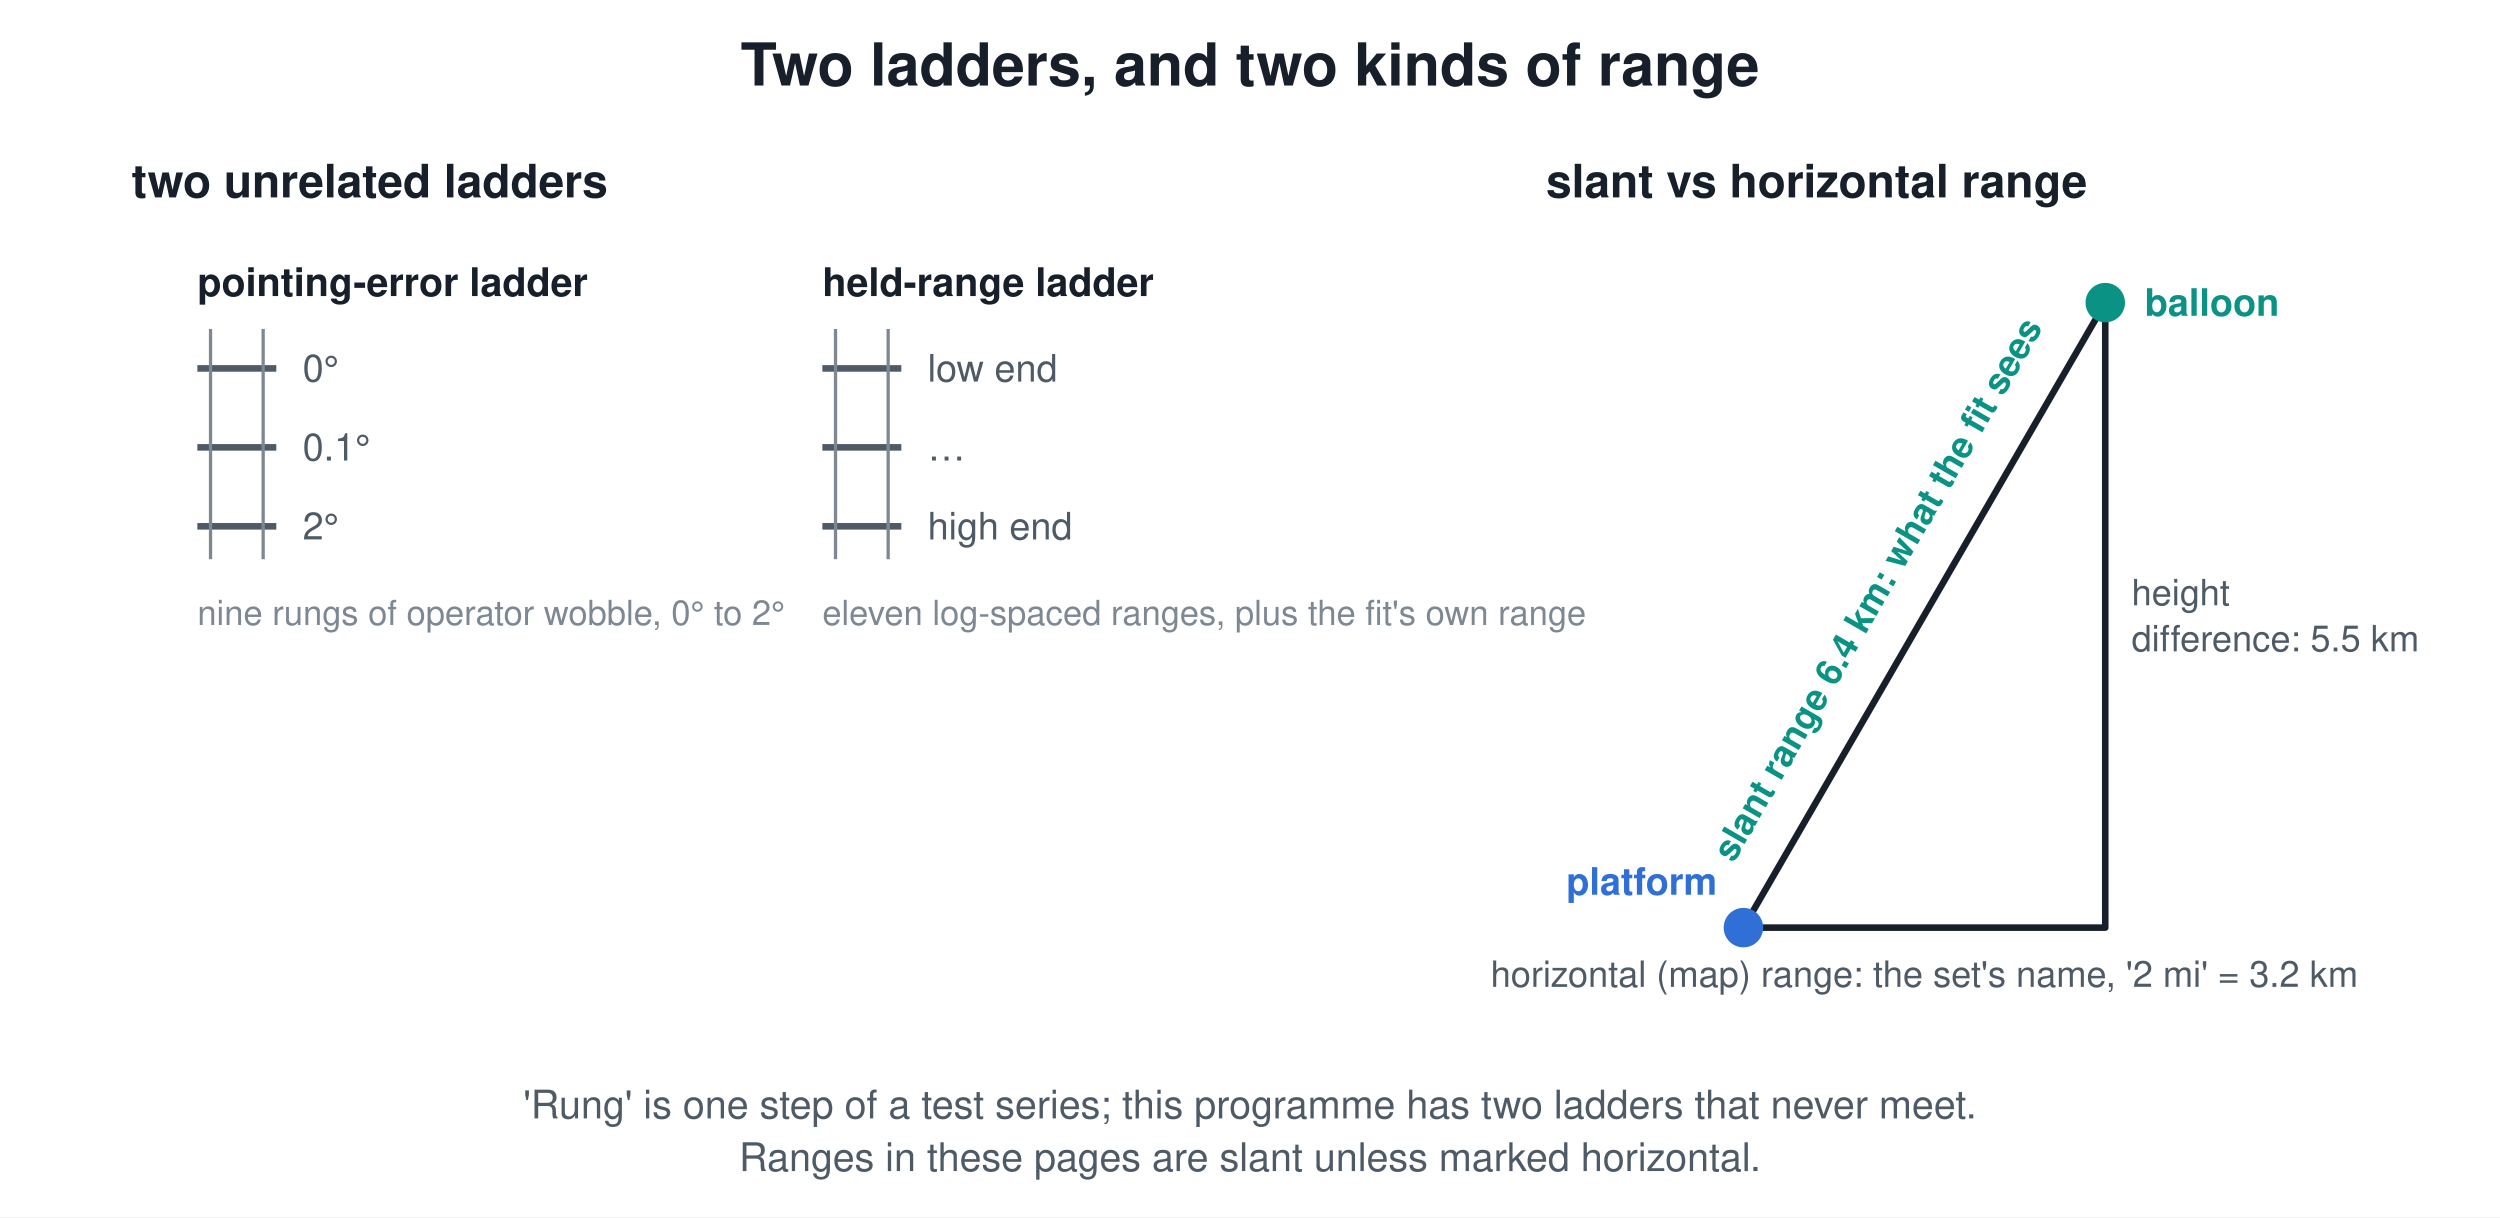
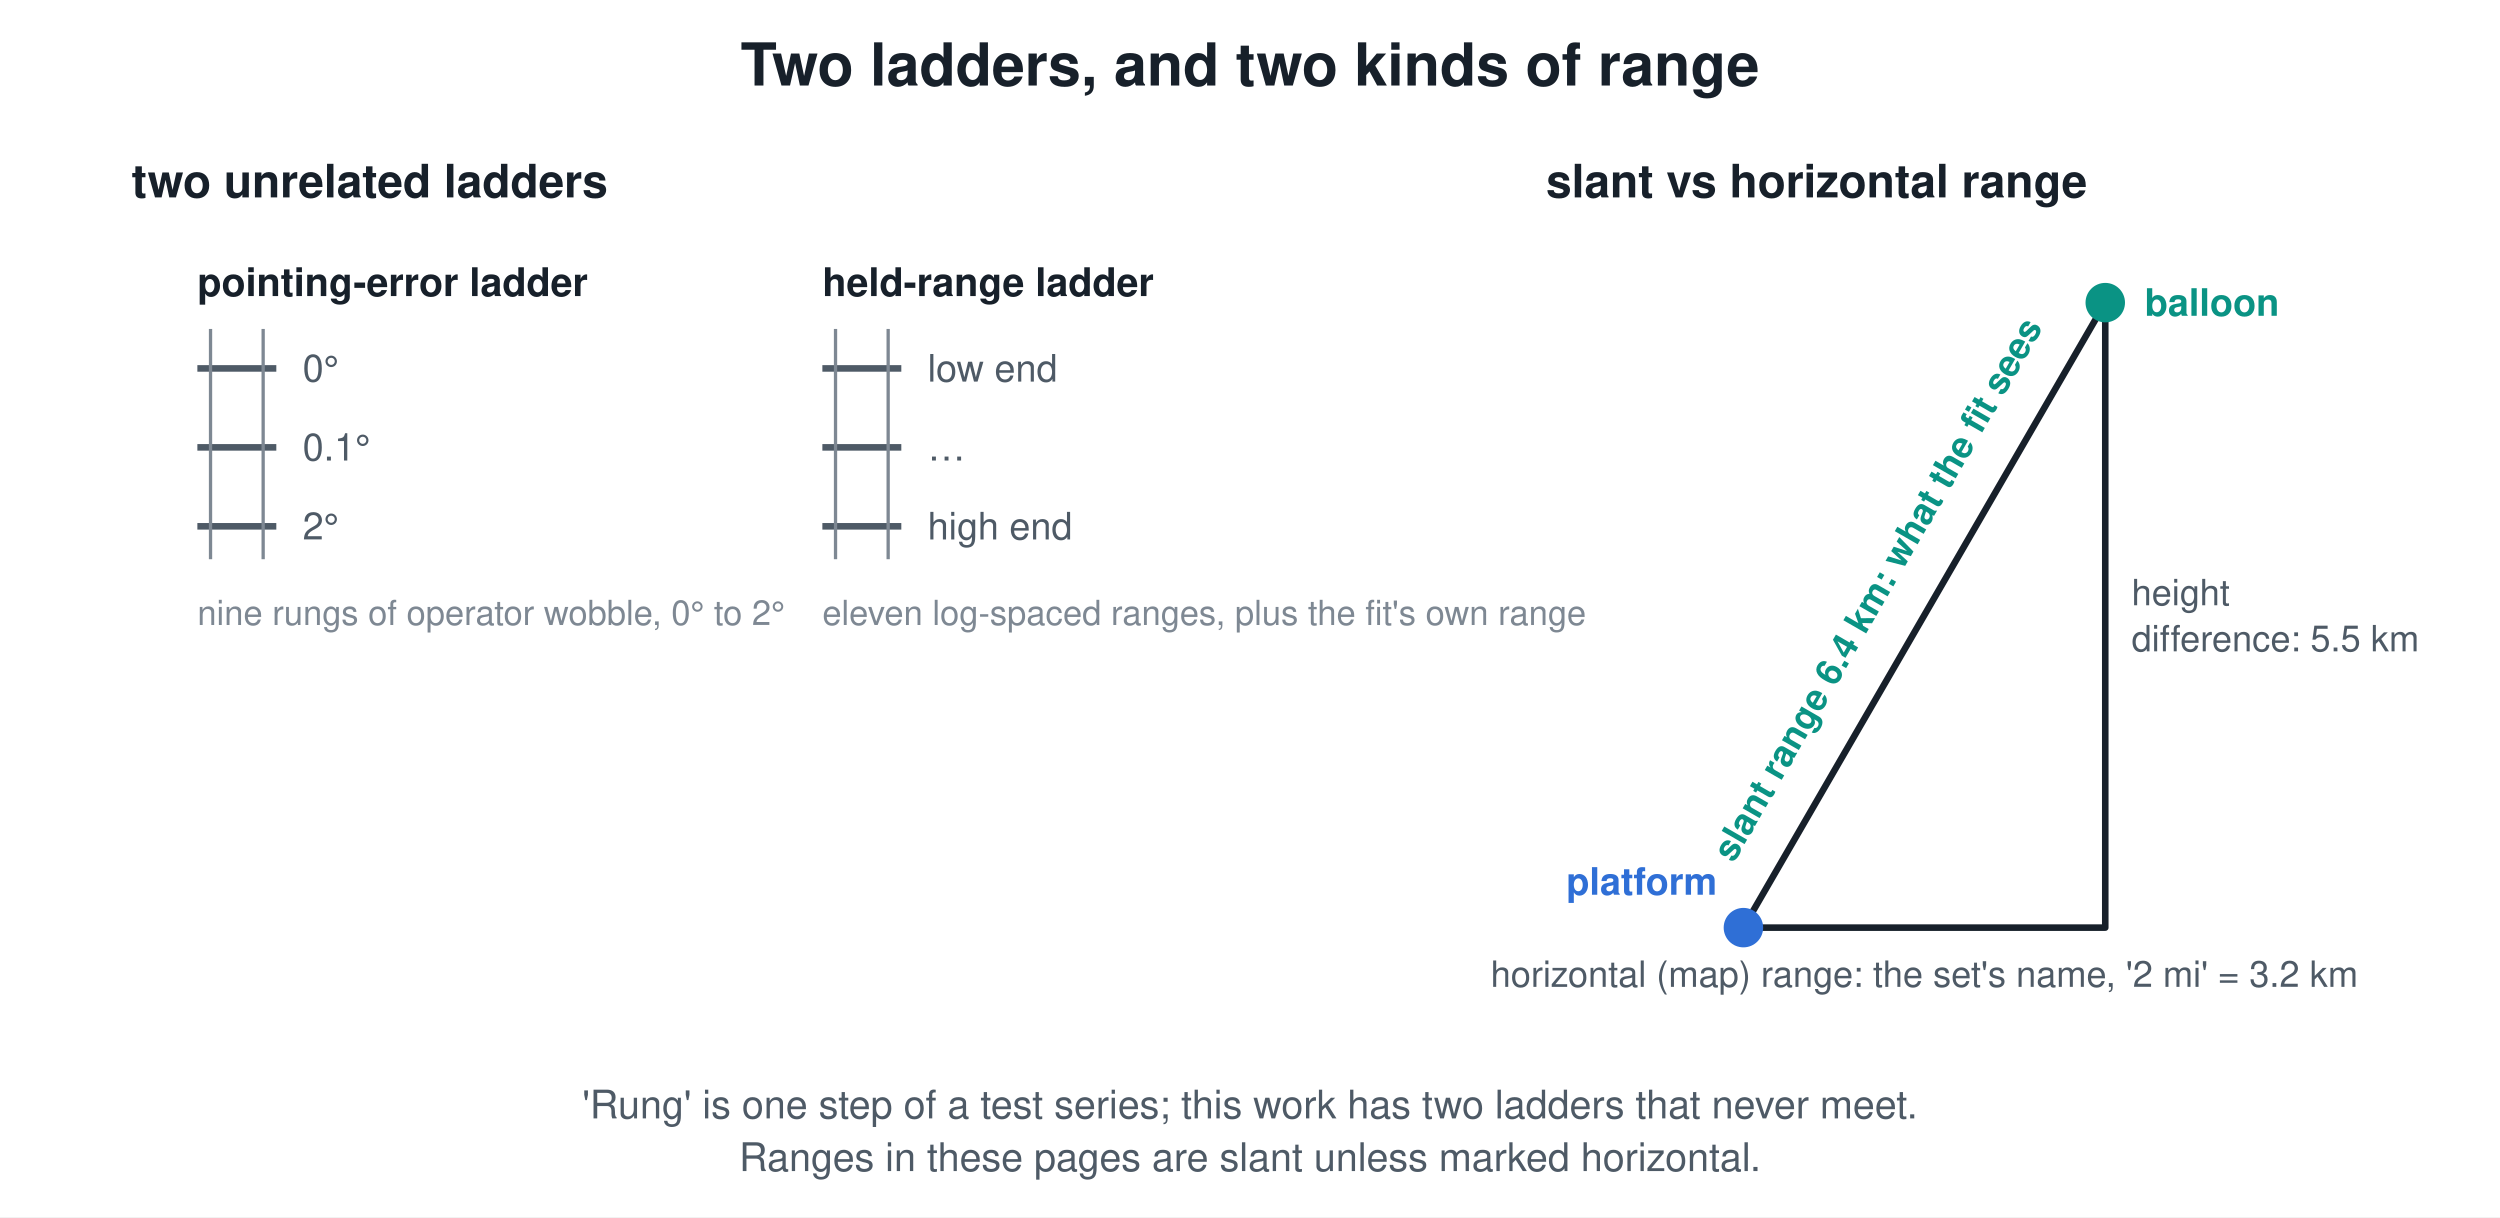
<svg xmlns="http://www.w3.org/2000/svg" width="760" height="370" viewBox="0 0 760 370" font-family="Helvetica, Arial, sans-serif">
  <rect width="760" height="370" fill="#FFFFFF" />
  <defs />
  <text x="380.0" y="26.0" font-family="Helvetica, Arial, sans-serif" font-size="18" font-weight="700" fill="#17202A" text-anchor="middle" style="">Two ladders, and two kinds of range</text>
  <text x="40.0" y="60.0" font-family="Helvetica, Arial, sans-serif" font-size="14" font-weight="700" fill="#17202A" text-anchor="start" style="">two unrelated ladders</text>
  <text x="60.0" y="90.0" font-family="Helvetica, Arial, sans-serif" font-size="12" font-weight="700" fill="#17202A" text-anchor="start" style="paint-order:stroke;stroke:#FFFFFF;stroke-width:3px;stroke-linejoin:round;">pointing-error ladder</text>
  <line x1="60.0" y1="112.0" x2="84.0" y2="112.0" stroke="#4E5A66" stroke-width="2" />
  <text x="92.0" y="116.0" font-family="Helvetica, Arial, sans-serif" font-size="11.5" font-weight="normal" fill="#4E5A66" text-anchor="start" style="paint-order:stroke;stroke:#FFFFFF;stroke-width:3px;stroke-linejoin:round;">0°</text>
  <line x1="60.0" y1="136.0" x2="84.0" y2="136.0" stroke="#4E5A66" stroke-width="2" />
  <text x="92.0" y="140.0" font-family="Helvetica, Arial, sans-serif" font-size="11.5" font-weight="normal" fill="#4E5A66" text-anchor="start" style="paint-order:stroke;stroke:#FFFFFF;stroke-width:3px;stroke-linejoin:round;">0.1°</text>
  <line x1="60.0" y1="160.0" x2="84.0" y2="160.0" stroke="#4E5A66" stroke-width="2" />
  <text x="92.0" y="164.0" font-family="Helvetica, Arial, sans-serif" font-size="11.5" font-weight="normal" fill="#4E5A66" text-anchor="start" style="paint-order:stroke;stroke:#FFFFFF;stroke-width:3px;stroke-linejoin:round;">2°</text>
  <line x1="64.0" y1="100.0" x2="64.0" y2="170.0" stroke="#7E8893" stroke-width="1" />
  <line x1="80.0" y1="100.0" x2="80.0" y2="170.0" stroke="#7E8893" stroke-width="1" />
  <text x="60.0" y="190.0" font-family="Helvetica, Arial, sans-serif" font-size="10.5" font-weight="normal" fill="#7E8893" text-anchor="start" style="paint-order:stroke;stroke:#FFFFFF;stroke-width:3px;stroke-linejoin:round;">nine rungs of operator wobble, 0° to 2°</text>
  <text x="250.0" y="90.0" font-family="Helvetica, Arial, sans-serif" font-size="12" font-weight="700" fill="#17202A" text-anchor="start" style="paint-order:stroke;stroke:#FFFFFF;stroke-width:3px;stroke-linejoin:round;">held-range ladder</text>
  <line x1="250.0" y1="112.0" x2="274.0" y2="112.0" stroke="#4E5A66" stroke-width="2" />
  <text x="282.0" y="116.0" font-family="Helvetica, Arial, sans-serif" font-size="11.5" font-weight="normal" fill="#4E5A66" text-anchor="start" style="paint-order:stroke;stroke:#FFFFFF;stroke-width:3px;stroke-linejoin:round;">low end</text>
  <line x1="250.0" y1="136.0" x2="274.0" y2="136.0" stroke="#4E5A66" stroke-width="2" />
  <text x="282.0" y="140.0" font-family="Helvetica, Arial, sans-serif" font-size="11.5" font-weight="normal" fill="#4E5A66" text-anchor="start" style="paint-order:stroke;stroke:#FFFFFF;stroke-width:3px;stroke-linejoin:round;">…</text>
  <line x1="250.0" y1="160.0" x2="274.0" y2="160.0" stroke="#4E5A66" stroke-width="2" />
  <text x="282.0" y="164.0" font-family="Helvetica, Arial, sans-serif" font-size="11.5" font-weight="normal" fill="#4E5A66" text-anchor="start" style="paint-order:stroke;stroke:#FFFFFF;stroke-width:3px;stroke-linejoin:round;">high end</text>
  <line x1="254.0" y1="100.0" x2="254.0" y2="170.0" stroke="#7E8893" stroke-width="1" />
  <line x1="270.0" y1="100.0" x2="270.0" y2="170.0" stroke="#7E8893" stroke-width="1" />
  <text x="250.0" y="190.0" font-family="Helvetica, Arial, sans-serif" font-size="10.5" font-weight="normal" fill="#7E8893" text-anchor="start" style="paint-order:stroke;stroke:#FFFFFF;stroke-width:3px;stroke-linejoin:round;">eleven log-spaced ranges, plus the fit's own range</text>
  <text x="470.0" y="60.0" font-family="Helvetica, Arial, sans-serif" font-size="14" font-weight="700" fill="#17202A" text-anchor="start" style="">slant vs horizontal range</text>
  <polygon points="530.0,282.0 640.0,282.0 640.0,92.0" fill="none" stroke="#17202A" stroke-width="2" stroke-linejoin="round" stroke-linecap="round" />
  <text x="585.0" y="300.0" font-family="Helvetica, Arial, sans-serif" font-size="11" font-weight="normal" fill="#4E5A66" text-anchor="middle" style="paint-order:stroke;stroke:#FFFFFF;stroke-width:3px;stroke-linejoin:round;">horizontal (map) range: the set's name, '2 mi' = 3.2 km</text>
  <text x="648.0" y="184.0" font-family="Helvetica, Arial, sans-serif" font-size="11" font-weight="normal" fill="#4E5A66" text-anchor="start" style="paint-order:stroke;stroke:#FFFFFF;stroke-width:3px;stroke-linejoin:round;">height</text>
  <text x="648.0" y="198.0" font-family="Helvetica, Arial, sans-serif" font-size="11" font-weight="normal" fill="#4E5A66" text-anchor="start" style="paint-order:stroke;stroke:#FFFFFF;stroke-width:3px;stroke-linejoin:round;">difference: 5.5 km</text>
  <text x="574.0" y="181.0" font-family="Helvetica, Arial, sans-serif" font-size="11" font-weight="700" fill="#0A9384" text-anchor="middle" style="paint-order:stroke;stroke:#FFFFFF;stroke-width:3px;stroke-linejoin:round;" transform="rotate(-60 574.0 181.0)">slant range 6.4 km: what the fit sees</text>
  <circle cx="530.0" cy="282.0" r="6" fill="#2F6FD6" />
  <text x="522.0" y="272.0" font-family="Helvetica, Arial, sans-serif" font-size="11.5" font-weight="700" fill="#2F6FD6" text-anchor="end" style="paint-order:stroke;stroke:#FFFFFF;stroke-width:3px;stroke-linejoin:round;">platform</text>
  <circle cx="640.0" cy="92.0" r="6" fill="#0A9384" />
  <text x="652.0" y="96.0" font-family="Helvetica, Arial, sans-serif" font-size="11.5" font-weight="700" fill="#0A9384" text-anchor="start" style="paint-order:stroke;stroke:#FFFFFF;stroke-width:3px;stroke-linejoin:round;">balloon</text>
-   <text x="380.0" y="340.0" font-family="Helvetica, Arial, sans-serif" font-size="12" font-weight="normal" fill="#4E5A66" text-anchor="middle" style="paint-order:stroke;stroke:#FFFFFF;stroke-width:3px;stroke-linejoin:round;">'Rung' is one step of a test series; this programme has two ladders that never meet.</text>
+   <text x="380.0" y="340.0" font-family="Helvetica, Arial, sans-serif" font-size="12" font-weight="normal" fill="#4E5A66" text-anchor="middle" style="paint-order:stroke;stroke:#FFFFFF;stroke-width:3px;stroke-linejoin:round;">'Rung' is one step of a test series; this work has two ladders that never meet.</text>
  <text x="380.0" y="356.0" font-family="Helvetica, Arial, sans-serif" font-size="12" font-weight="normal" fill="#4E5A66" text-anchor="middle" style="paint-order:stroke;stroke:#FFFFFF;stroke-width:3px;stroke-linejoin:round;">Ranges in these pages are slant unless marked horizontal.</text>
</svg>
